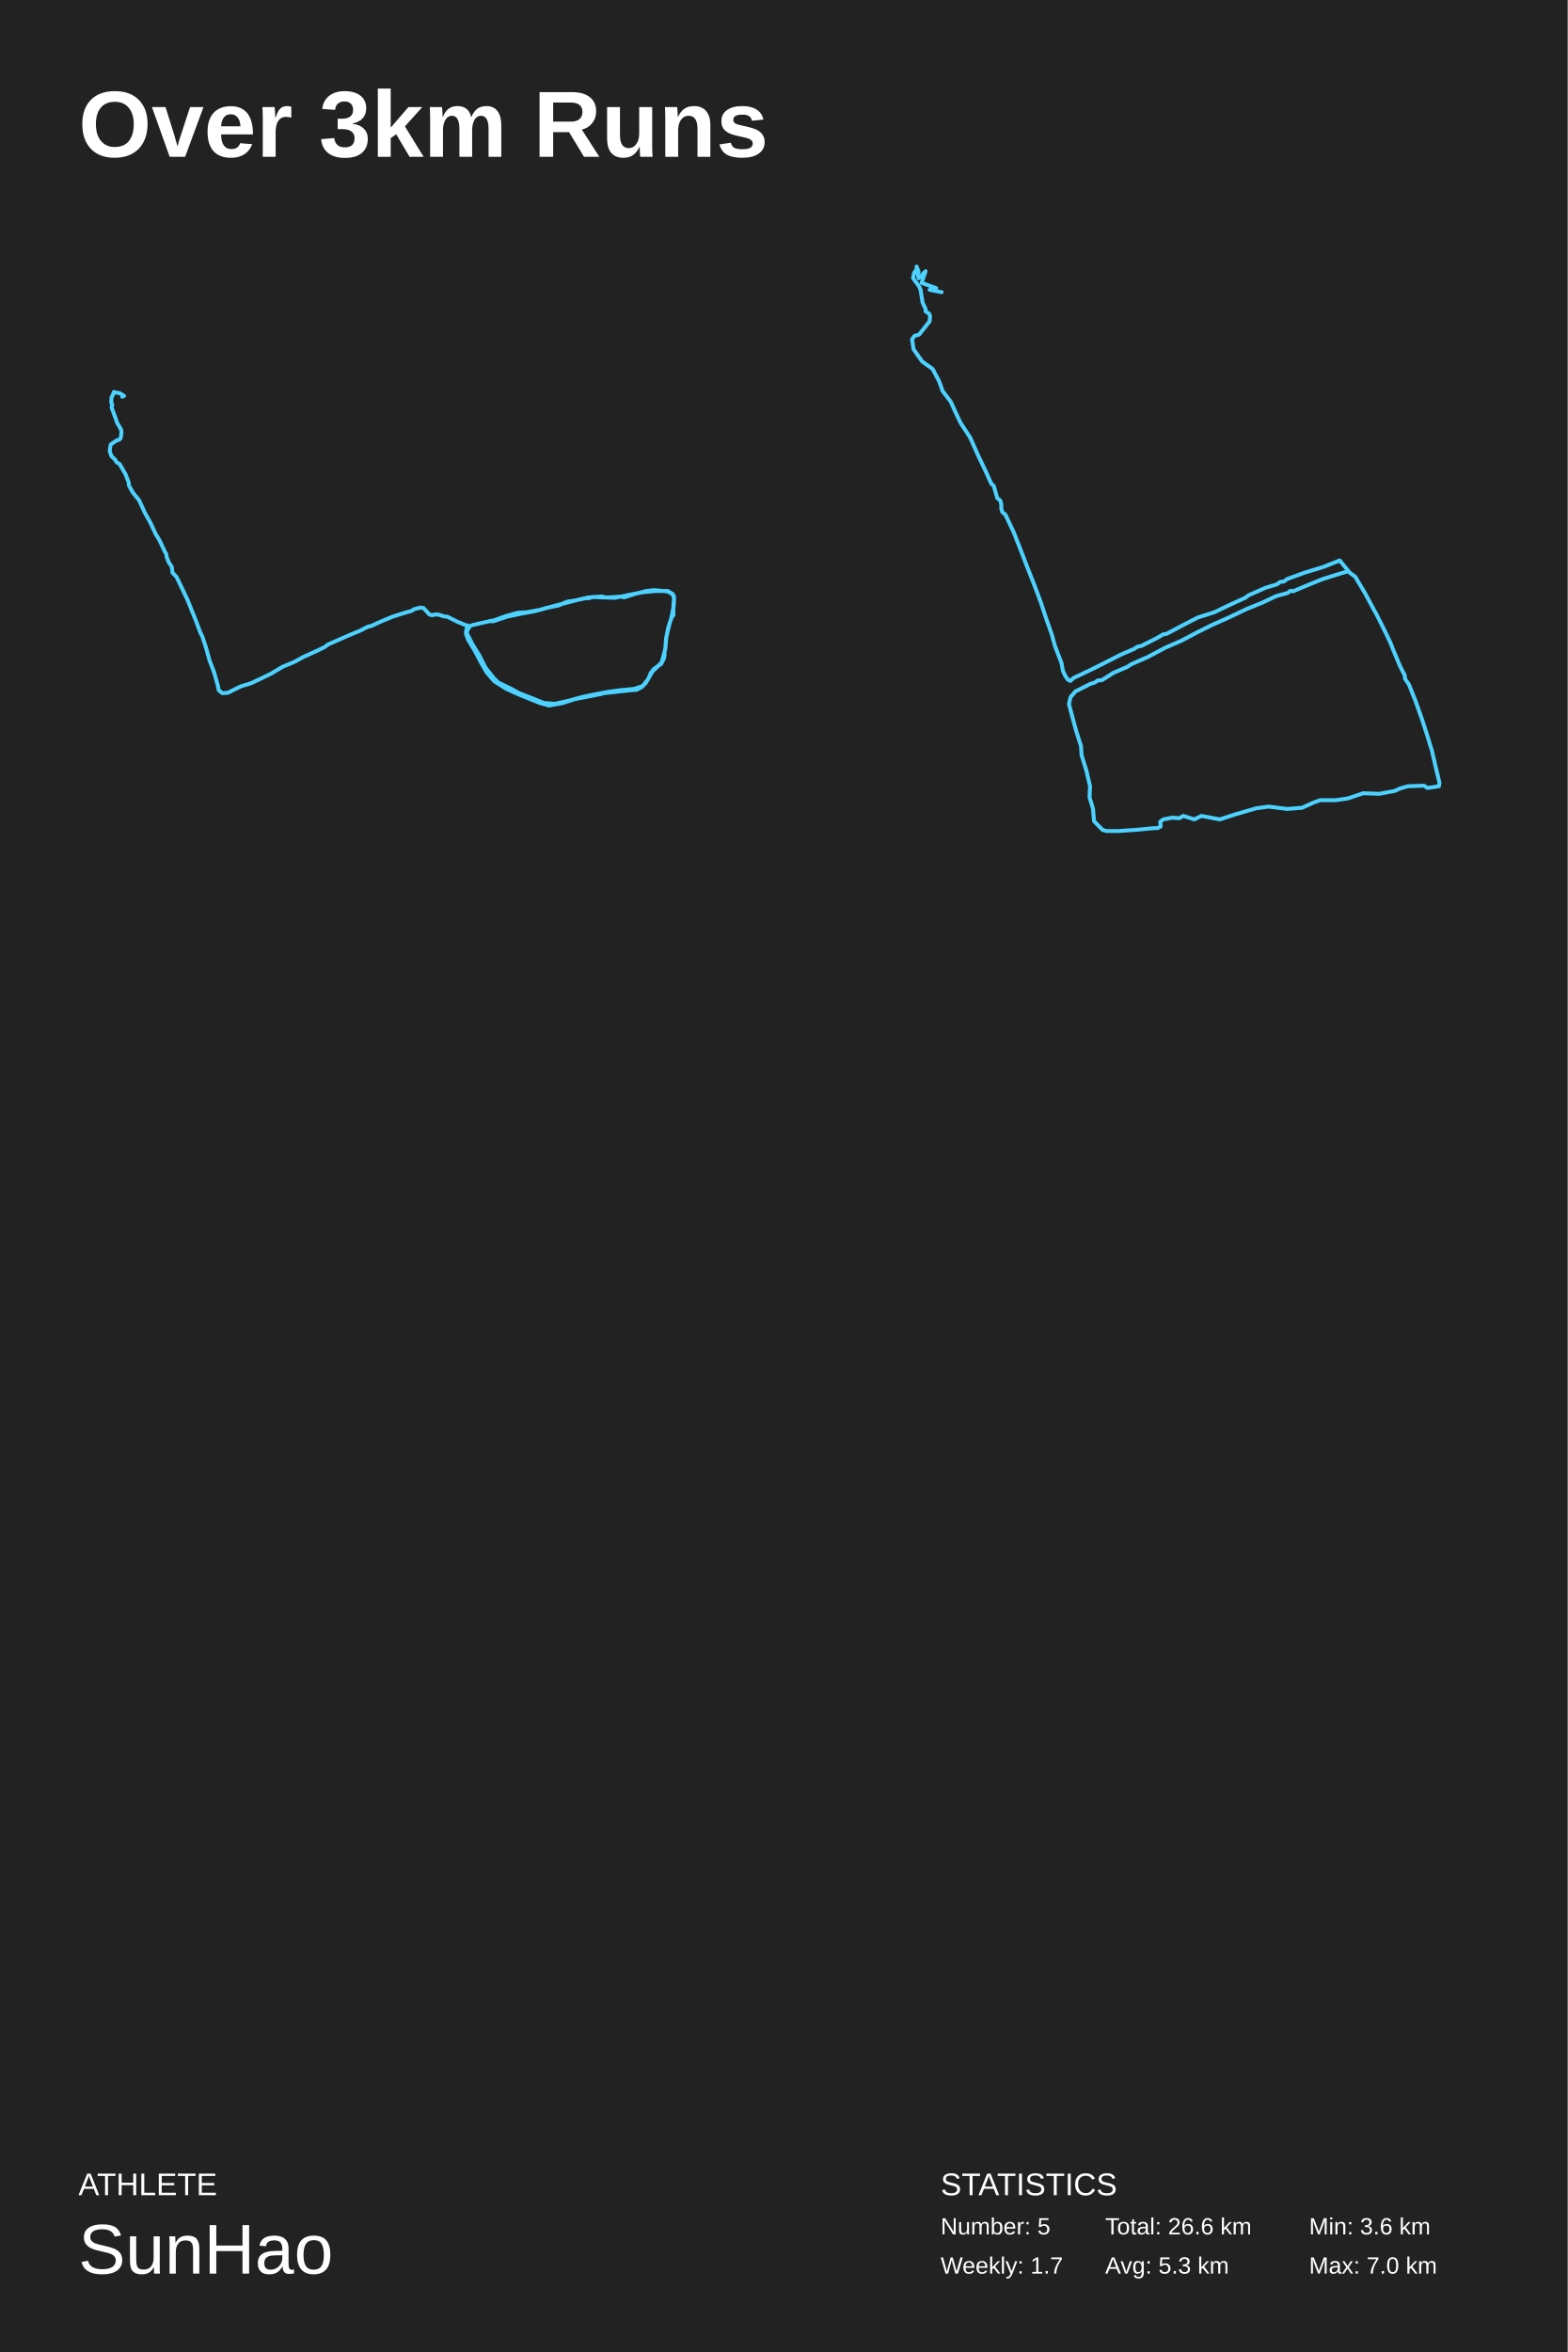
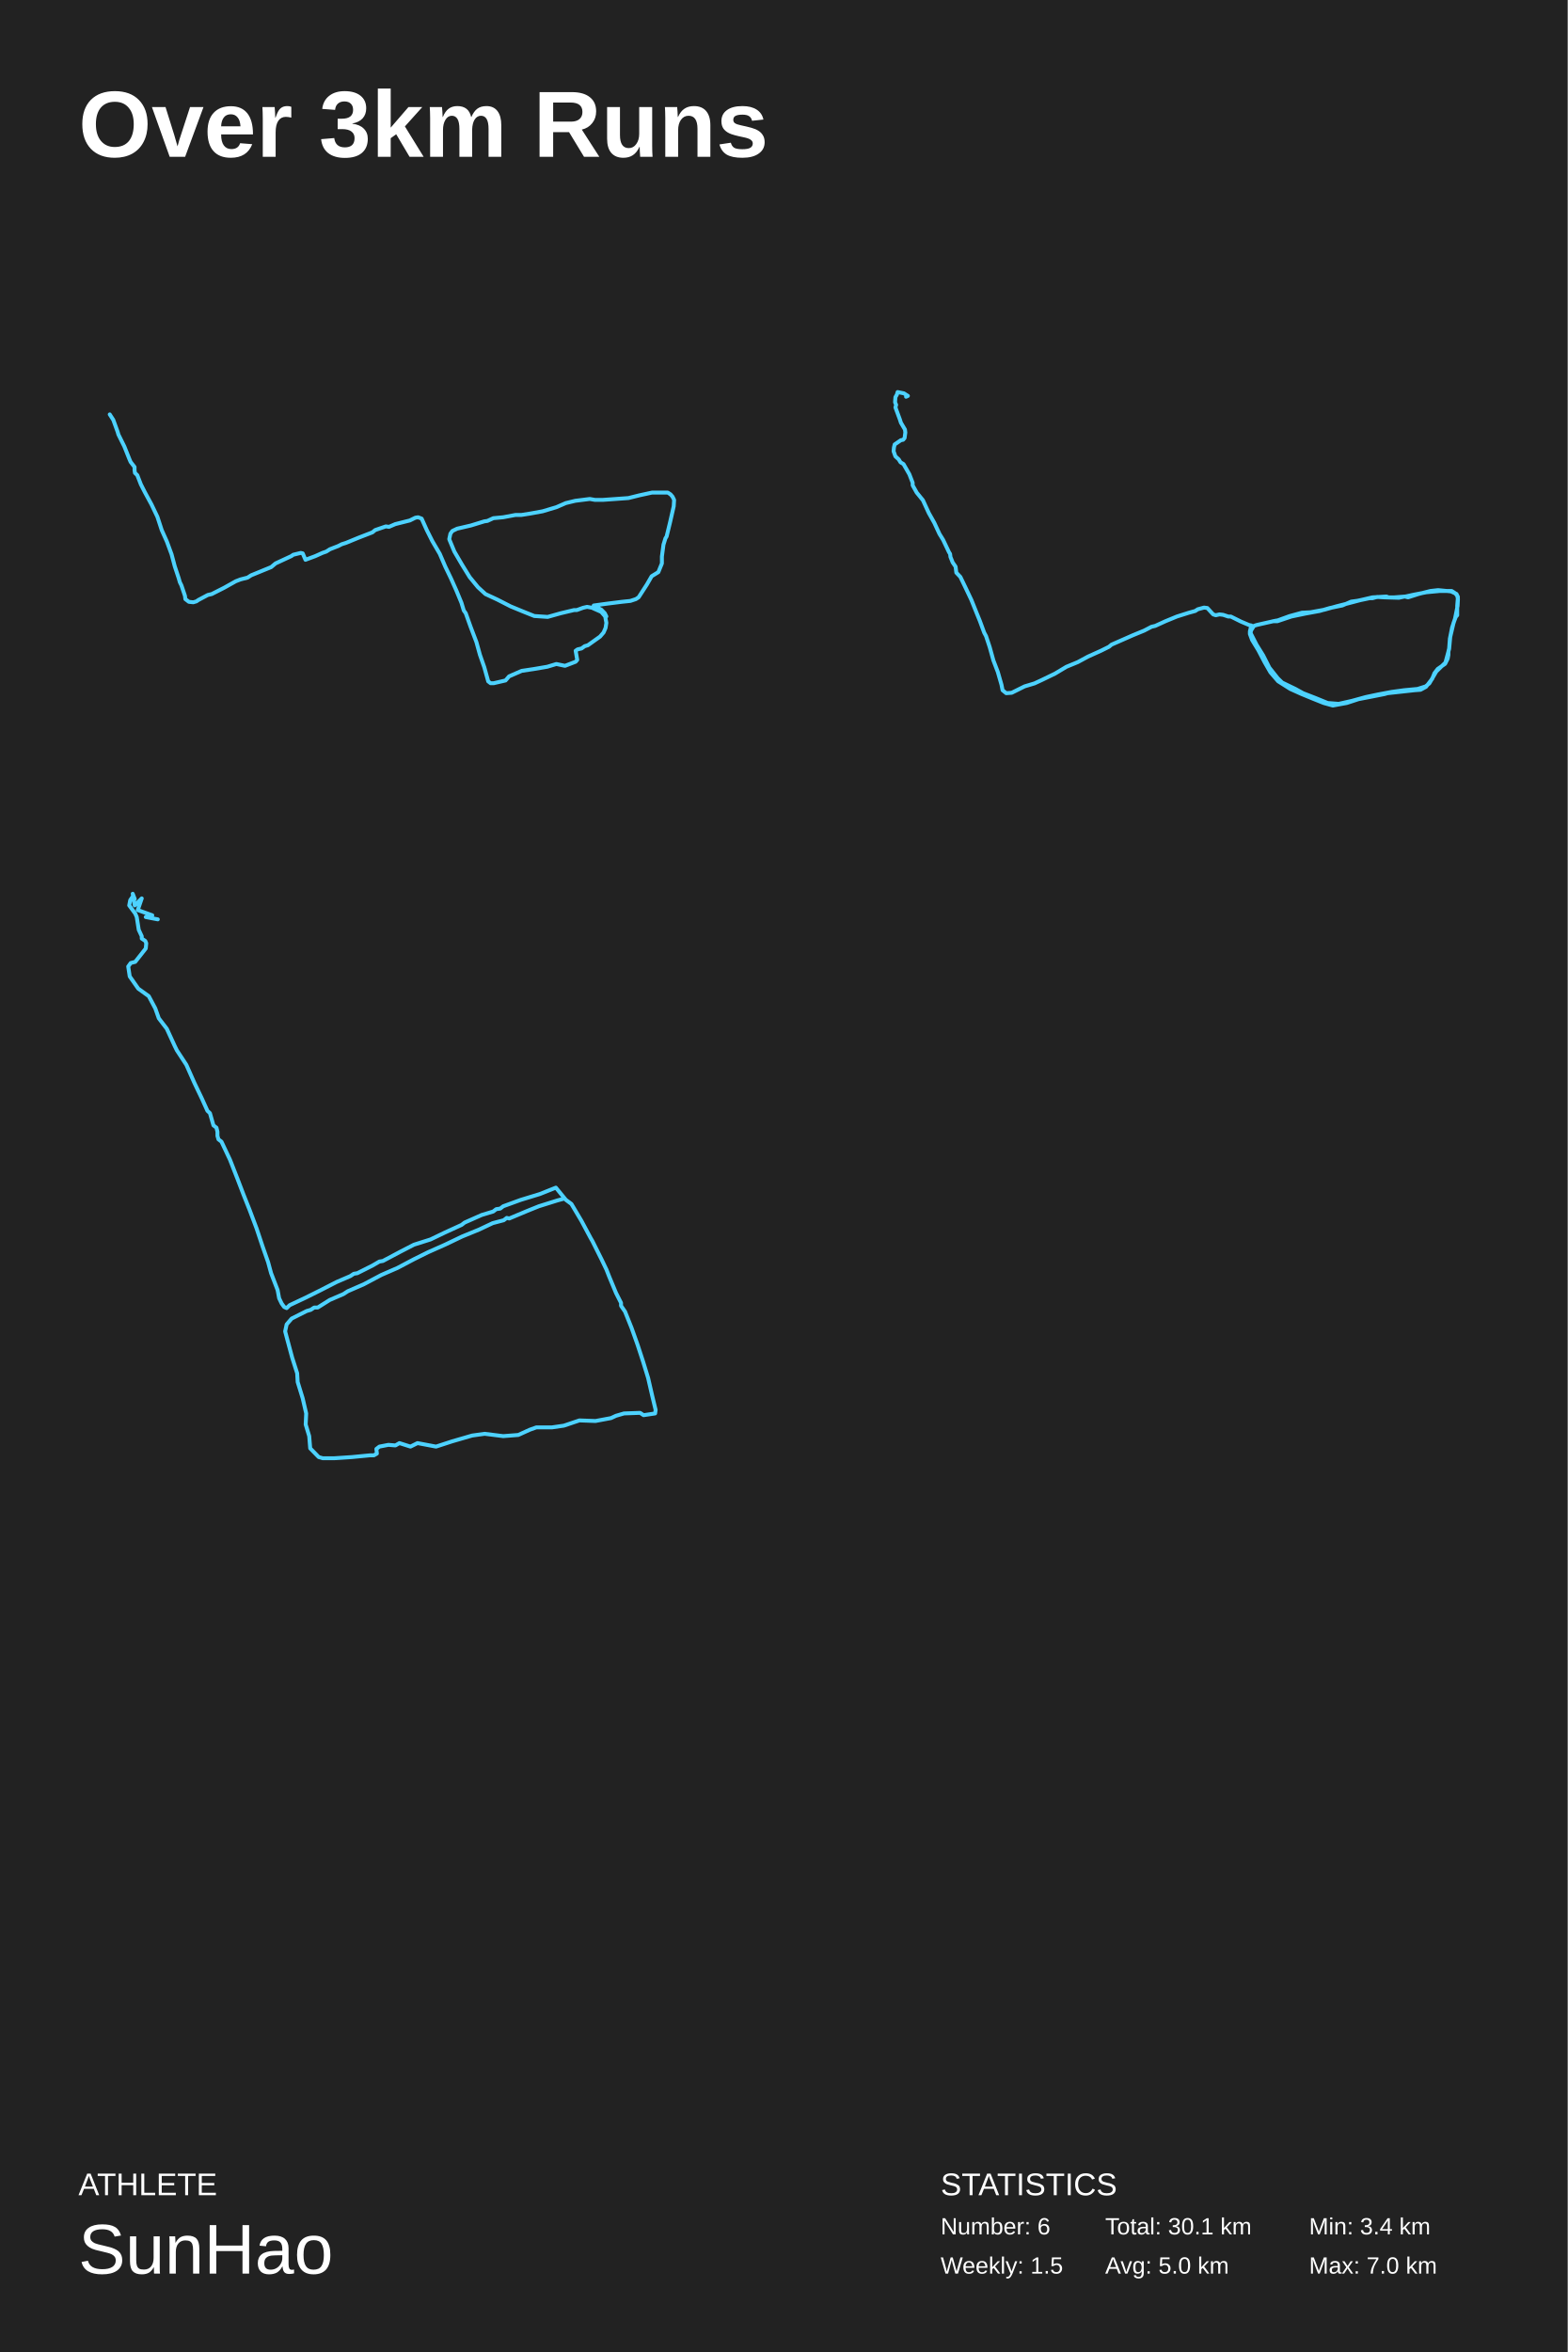
<svg xmlns="http://www.w3.org/2000/svg" baseProfile="full" height="300mm" version="1.1" viewBox="0,0,200,300" width="200mm">
  <defs />
  <rect fill="#222222" height="300" width="200" x="0" y="0" />
  <text fill="#FFFFFF" style="font-size:12px; font-family:Arial; font-weight:bold;" x="10" y="20">Over 3km Runs</text>
  <text fill="#FFFFFF" style="font-size:4px; font-family:Arial" x="10" y="280">ATHLETE</text>
  <text fill="#FFFFFF" style="font-size:9px; font-family:Arial" x="10" y="290">SunHao</text>
  <text fill="#FFFFFF" style="font-size:4px; font-family:Arial" x="120" y="280">STATISTICS</text>
-   <text fill="#FFFFFF" style="font-size:3px; font-family:Arial" x="120" y="285">Number: 5</text>
-   <text fill="#FFFFFF" style="font-size:3px; font-family:Arial" x="120" y="290">Weekly: 1.7</text>
-   <text fill="#FFFFFF" style="font-size:3px; font-family:Arial" x="141" y="285">Total: 26.6 km</text>
-   <text fill="#FFFFFF" style="font-size:3px; font-family:Arial" x="141" y="290">Avg: 5.3 km</text>
-   <text fill="#FFFFFF" style="font-size:3px; font-family:Arial" x="167" y="285">Min: 3.6 km</text>
+   <text fill="#FFFFFF" style="font-size:3px; font-family:Arial" x="120" y="285">Number: 6</text>
+   <text fill="#FFFFFF" style="font-size:3px; font-family:Arial" x="120" y="290">Weekly: 1.5</text>
+   <text fill="#FFFFFF" style="font-size:3px; font-family:Arial" x="141" y="285">Total: 30.1 km</text>
+   <text fill="#FFFFFF" style="font-size:3px; font-family:Arial" x="141" y="290">Avg: 5.0 km</text>
+   <text fill="#FFFFFF" style="font-size:3px; font-family:Arial" x="167" y="285">Min: 3.4 km</text>
  <text fill="#FFFFFF" style="font-size:3px; font-family:Arial" x="167" y="290">Max: 7.0 km</text>
-   <polyline fill="none" points="15.592,50.604 15.826,50.496 15.311,50.17 14.515,50.007 14.421,50.333 14.234,50.659 14.187,51.311 14.328,51.637 14.234,51.963 14.796,53.484 14.936,53.918 15.451,54.788 15.498,55.168 15.404,55.874 15.217,56.092 14.936,56.146 14.14,56.689 14.047,57.07 14.0,57.559 14.234,58.211 14.655,58.591 14.889,58.971 15.264,59.189 16.013,60.493 16.434,61.579 16.434,61.905 16.949,62.829 17.745,63.807 18.494,65.437 19.196,66.686 19.852,68.099 20.32,68.859 21.069,70.435 21.209,70.652 21.256,71.033 21.537,71.739 21.912,72.282 22.005,73.043 22.52,73.586 23.176,74.944 23.925,76.52 24.58,78.15 25.001,79.182 25.563,80.703 25.797,81.138 26.265,82.55 26.733,84.235 27.295,85.702 27.763,87.331 27.904,88.038 28.372,88.418 29.074,88.364 30.713,87.549 31.977,87.168 32.913,86.734 34.598,85.919 36.049,85.05 37.501,84.452 38.811,83.746 40.497,82.985 41.48,82.496 41.808,82.224 43.165,81.627 44.523,81.029 45.974,80.432 46.91,79.943 47.378,79.834 48.689,79.236 50.14,78.639 51.685,78.15 52.481,77.932 52.809,77.715 53.605,77.498 54.026,77.552 54.775,78.367 55.103,78.476 55.571,78.367 56.039,78.421 56.694,78.639 57.022,78.639 58.333,79.291 59.363,79.725 59.644,79.78 59.456,80.54 59.456,80.866 59.737,81.627 60.533,82.931 61.329,84.452 62.078,85.756 63.061,86.897 64.606,87.875 66.057,88.527 67.508,89.124 68.866,89.667 70.036,89.993 71.815,89.667 73.313,89.179 74.999,88.853 76.637,88.527 77.012,88.418 78.51,88.255 80.476,88.038 81.225,87.983 81.927,87.603 82.723,86.571 83.004,85.864 83.425,85.321 84.362,84.669 84.689,84.017 84.783,83.528 84.783,83.094 84.876,82.713 84.97,81.464 85.251,80.051 85.625,78.91 85.953,77.281 86.0,76.411 85.906,75.977 85.625,75.651 85.204,75.379 83.706,75.379 81.974,75.542 80.289,75.868 79.306,76.085 77.854,76.194 77.152,76.194 76.871,76.085 75.092,76.194 73.454,76.574 72.003,76.955 70.505,77.335 68.96,77.77 67.181,78.095 66.104,78.15 64.512,78.584 63.014,79.128 62.687,79.182 61.001,79.562 60.299,79.725 59.971,79.834 59.597,80.432 59.55,80.758 60.299,82.224 61.142,83.583 61.938,85.158 63.014,86.516 63.576,87.06 65.261,87.875 66.244,88.418 67.789,89.016 69.381,89.667 70.785,89.776 72.471,89.396 74.25,88.907 75.795,88.581 77.527,88.255 79.118,88.038 80.85,87.875 81.88,87.549 82.349,87.168 83.238,85.647 84.408,84.506 84.876,82.768 85.017,81.247 85.438,79.454 85.719,78.693 85.906,78.476 85.906,77.281 86.0,76.14 85.813,75.759 85.111,75.433 83.472,75.27 82.489,75.379 80.991,75.759 79.633,76.194 79.212,76.085 78.463,76.248 76.59,76.194 75.701,76.14 75.092,76.303 74.718,76.303 73.173,76.629 72.377,76.737 71.254,77.226 69.662,77.552 68.351,77.932 66.572,78.258 64.746,78.639 62.967,79.236 62.406,79.236" stroke="#4dd2ff" stroke-linecap="round" stroke-linejoin="round" stroke-width="0.5" />
-   <polyline fill="none" points="120.131,37.266 118.596,36.969 119.428,36.747 117.573,36.078 118.084,34.594 117.189,35.485 116.933,34.0 117.189,34.668 116.869,34.445 116.613,34.817 116.485,35.485 117.253,36.524 117.445,36.969 117.701,38.602 118.084,39.419 118.084,39.716 118.532,40.013 118.66,40.31 118.596,40.978 117.253,42.685 116.677,42.833 116.357,43.279 116.549,44.541 117.637,46.099 118.98,47.064 119.811,48.623 120.259,49.885 121.282,51.221 122.306,53.448 122.562,53.968 123.777,55.823 124.8,58.125 125.759,60.129 126.463,61.687 126.783,61.984 127.231,63.543 127.614,63.84 127.742,64.36 127.742,64.879 127.87,65.325 128.254,65.622 129.341,67.923 130.301,70.372 131.068,72.376 131.836,74.306 132.731,76.681 133.499,78.982 134.202,80.986 134.586,82.397 135.417,84.549 135.609,85.588 135.929,86.256 136.249,86.702 136.569,86.85 136.952,86.479 138.999,85.514 140.79,84.623 142.964,83.51 144.691,82.768 145.139,82.471 145.587,82.397 147.506,81.432 148.401,80.912 148.849,80.838 151.087,79.65 152.814,78.76 154.925,78.092 156.78,77.201 158.89,76.236 159.274,75.939 161.449,74.974 162.92,74.529 163.304,74.232 163.815,74.158 164.199,73.861 166.438,73.044 168.868,72.302 170.915,71.485 172.194,73.044 172.897,73.564 174.177,75.716 175.328,77.869 175.584,78.314 176.735,80.615 177.375,81.951 177.694,82.768 178.59,84.92 179.229,86.182 179.229,86.553 179.741,87.296 180.572,89.374 181.34,91.526 182.044,93.679 182.683,95.757 183.195,97.984 183.643,99.839 183.579,100.285 182.108,100.507 181.66,100.211 179.613,100.285 178.59,100.582 177.95,100.879 175.967,101.25 173.921,101.175 171.938,101.843 170.403,102.066 168.42,102.066 167.589,102.363 166.118,103.031 164.199,103.18 161.832,102.883 160.233,103.105 157.675,103.848 155.628,104.516 153.262,104.07 152.366,104.516 150.959,104.07 150.448,104.367 149.552,104.293 148.401,104.516 148.017,104.812 148.081,105.406 147.697,105.629 147.186,105.629 144.883,105.852 142.645,106.0 141.174,106.0 140.662,105.852 139.575,104.738 139.447,103.18 138.999,101.695 139.063,100.285 138.615,98.355 137.976,96.277 137.912,95.163 137.272,93.159 136.633,90.784 136.377,89.819 136.569,88.928 137.208,88.186 139.127,87.221 139.639,87.073 140.086,86.776 140.534,86.776 142.069,85.811 143.796,85.069 144.372,84.698 146.418,83.807 148.657,82.619 150.704,81.729 152.814,80.615 154.605,79.725 156.78,78.76 158.954,77.72 161.129,76.83 162.856,76.013 164.263,75.642 164.647,75.345 164.966,75.419 167.269,74.454 168.74,73.861 171.107,73.118 171.938,72.896 171.938,72.896" stroke="#4dd2ff" stroke-linecap="round" stroke-linejoin="round" stroke-width="0.5" />
+   <polyline fill="none" points="14.0,52.857 14.452,53.557 15.005,55.073 15.105,55.423 15.859,56.939 16.512,58.571 16.663,58.921 17.165,59.563 17.165,59.971 17.216,60.321 17.517,60.612 17.969,61.779 18.472,62.77 19.326,64.344 20.08,65.919 20.632,67.61 21.285,69.067 21.888,70.7 22.29,72.216 22.793,73.732 22.943,74.257 23.144,74.665 23.597,76.006 23.647,76.414 24.099,76.764 24.652,76.822 25.054,76.706 25.305,76.531 26.511,75.889 27.013,75.773 28.621,74.957 30.078,74.14 30.681,73.907 31.585,73.674 32.038,73.382 33.746,72.682 34.6,72.333 35.153,71.866 36.911,71.05 37.163,70.933 37.414,70.758 38.368,70.525 38.62,70.583 38.971,71.4 40.227,70.933 41.132,70.525 41.634,70.35 42.087,70.059 43.142,69.65 43.594,69.417 44.147,69.242 45.704,68.601 47.513,67.901 47.865,67.61 49.221,67.143 49.623,67.201 50.427,66.852 52.286,66.385 52.99,66.035 53.341,65.977 53.793,66.152 54.447,67.61 55.15,69.009 56.105,70.642 56.808,72.274 57.512,73.732 58.215,75.306 58.868,76.881 59.17,77.872 59.421,78.222 60.024,79.913 60.777,81.895 61.23,83.528 61.782,85.102 62.285,86.91 62.586,87.143 62.988,87.143 64.495,86.793 64.948,86.268 66.555,85.569 68.113,85.335 69.821,85.044 70.977,84.694 72.082,84.927 73.439,84.403 73.64,84.169 73.439,83.003 73.69,82.828 74.193,82.712 74.595,82.42 74.997,82.303 76.554,81.196 77.006,80.671 77.258,80.088 77.358,79.446 77.207,78.63 76.705,78.047 75.65,77.58 75.75,77.231 77.458,76.997 79.318,76.764 80.423,76.648 81.126,76.414 81.478,76.181 82.533,74.548 83.136,73.499 83.99,72.974 84.442,71.866 84.442,70.992 84.643,69.475 84.895,68.659 85.045,68.426 85.498,66.56 85.95,64.577 86.0,63.761 85.799,63.353 85.548,63.061 85.196,62.828 83.186,62.828 81.579,63.178 80.172,63.528 78.564,63.644 76.906,63.761 75.901,63.761 75.248,63.644 73.389,63.878 72.183,64.169 70.977,64.694 69.218,65.219 67.611,65.51 66.505,65.685 65.752,65.685 64.194,65.977 62.938,66.094 62.184,66.443 61.782,66.502 60.074,67.026 58.315,67.435 57.712,67.726 57.461,68.076 57.311,68.776 57.964,70.35 58.918,71.983 59.923,73.615 60.978,74.898 61.933,75.773 63.44,76.473 65.149,77.347 66.706,77.989 68.163,78.572 69.872,78.688 71.53,78.222 73.238,77.814 73.59,77.814 74.394,77.522 74.896,77.406 76.554,77.697 76.253,77.464 76.454,77.639 76.705,77.755 77.157,78.222 77.358,78.63 77.358,78.63" stroke="#4dd2ff" stroke-linecap="round" stroke-linejoin="round" stroke-width="0.5" />
+   <polyline fill="none" points="115.592,50.604 115.826,50.496 115.311,50.17 114.515,50.007 114.421,50.333 114.234,50.659 114.187,51.311 114.328,51.637 114.234,51.963 114.796,53.484 114.936,53.918 115.451,54.788 115.498,55.168 115.404,55.874 115.217,56.092 114.936,56.146 114.14,56.689 114.047,57.07 114.0,57.559 114.234,58.211 114.655,58.591 114.889,58.971 115.264,59.189 116.013,60.493 116.434,61.579 116.434,61.905 116.949,62.829 117.745,63.807 118.494,65.437 119.196,66.686 119.852,68.099 120.32,68.859 121.069,70.435 121.209,70.652 121.256,71.033 121.537,71.739 121.912,72.282 122.005,73.043 122.52,73.586 123.176,74.944 123.925,76.52 124.58,78.15 125.001,79.182 125.563,80.703 125.797,81.138 126.265,82.55 126.733,84.235 127.295,85.702 127.763,87.331 127.904,88.038 128.372,88.418 129.074,88.364 130.713,87.549 131.977,87.168 132.913,86.734 134.598,85.919 136.049,85.05 137.501,84.452 138.811,83.746 140.497,82.985 141.48,82.496 141.808,82.224 143.165,81.627 144.523,81.029 145.974,80.432 146.91,79.943 147.378,79.834 148.689,79.236 150.14,78.639 151.685,78.15 152.481,77.932 152.809,77.715 153.605,77.498 154.026,77.552 154.775,78.367 155.103,78.476 155.571,78.367 156.039,78.421 156.694,78.639 157.022,78.639 158.333,79.291 159.363,79.725 159.644,79.78 159.456,80.54 159.456,80.866 159.737,81.627 160.533,82.931 161.329,84.452 162.078,85.756 163.061,86.897 164.606,87.875 166.057,88.527 167.508,89.124 168.866,89.667 170.036,89.993 171.815,89.667 173.313,89.179 174.999,88.853 176.637,88.527 177.012,88.418 178.51,88.255 180.476,88.038 181.225,87.983 181.927,87.603 182.723,86.571 183.004,85.864 183.425,85.321 184.362,84.669 184.689,84.017 184.783,83.528 184.783,83.094 184.876,82.713 184.97,81.464 185.251,80.051 185.625,78.91 185.953,77.281 186.0,76.411 185.906,75.977 185.625,75.651 185.204,75.379 183.706,75.379 181.974,75.542 180.289,75.868 179.306,76.085 177.854,76.194 177.152,76.194 176.871,76.085 175.092,76.194 173.454,76.574 172.003,76.955 170.505,77.335 168.96,77.77 167.181,78.095 166.104,78.15 164.512,78.584 163.014,79.128 162.687,79.182 161.001,79.562 160.299,79.725 159.971,79.834 159.597,80.432 159.55,80.758 160.299,82.224 161.142,83.583 161.938,85.158 163.014,86.516 163.576,87.06 165.261,87.875 166.244,88.418 167.789,89.016 169.381,89.667 170.785,89.776 172.471,89.396 174.25,88.907 175.795,88.581 177.527,88.255 179.118,88.038 180.85,87.875 181.88,87.549 182.349,87.168 183.238,85.647 184.408,84.506 184.876,82.768 185.017,81.247 185.438,79.454 185.719,78.693 185.906,78.476 185.906,77.281 186.0,76.14 185.813,75.759 185.111,75.433 183.472,75.27 182.489,75.379 180.991,75.759 179.633,76.194 179.212,76.085 178.463,76.248 176.59,76.194 175.701,76.14 175.092,76.303 174.718,76.303 173.173,76.629 172.377,76.737 171.254,77.226 169.662,77.552 168.351,77.932 166.572,78.258 164.746,78.639 162.967,79.236 162.406,79.236" stroke="#4dd2ff" stroke-linecap="round" stroke-linejoin="round" stroke-width="0.5" />
+   <polyline fill="none" points="20.131,117.266 18.596,116.969 19.428,116.747 17.573,116.078 18.084,114.594 17.189,115.485 16.933,114.0 17.189,114.668 16.869,114.445 16.613,114.817 16.485,115.485 17.253,116.524 17.445,116.969 17.701,118.602 18.084,119.419 18.084,119.716 18.532,120.013 18.66,120.31 18.596,120.978 17.253,122.685 16.677,122.833 16.357,123.279 16.549,124.541 17.637,126.099 18.98,127.064 19.811,128.623 20.259,129.885 21.282,131.221 22.306,133.448 22.562,133.968 23.777,135.823 24.8,138.125 25.759,140.129 26.463,141.687 26.783,141.984 27.231,143.543 27.614,143.84 27.742,144.36 27.742,144.879 27.87,145.325 28.254,145.622 29.341,147.923 30.301,150.372 31.068,152.376 31.836,154.306 32.731,156.681 33.499,158.982 34.202,160.986 34.586,162.397 35.417,164.549 35.609,165.588 35.929,166.256 36.249,166.702 36.569,166.85 36.952,166.479 38.999,165.514 40.79,164.623 42.964,163.51 44.691,162.768 45.139,162.471 45.587,162.397 47.506,161.432 48.401,160.912 48.849,160.838 51.087,159.65 52.814,158.76 54.925,158.092 56.78,157.201 58.89,156.236 59.274,155.939 61.449,154.974 62.92,154.529 63.304,154.232 63.815,154.158 64.199,153.861 66.438,153.044 68.868,152.302 70.915,151.485 72.194,153.044 72.897,153.564 74.177,155.716 75.328,157.869 75.584,158.314 76.735,160.615 77.375,161.951 77.694,162.768 78.59,164.92 79.229,166.182 79.229,166.553 79.741,167.296 80.572,169.374 81.34,171.526 82.044,173.679 82.683,175.757 83.195,177.984 83.643,179.839 83.579,180.285 82.108,180.507 81.66,180.211 79.613,180.285 78.59,180.582 77.95,180.879 75.967,181.25 73.921,181.175 71.938,181.843 70.403,182.066 68.42,182.066 67.589,182.363 66.118,183.031 64.199,183.18 61.832,182.883 60.233,183.105 57.675,183.848 55.628,184.516 53.262,184.07 52.366,184.516 50.959,184.07 50.448,184.367 49.552,184.293 48.401,184.516 48.017,184.812 48.081,185.406 47.697,185.629 47.186,185.629 44.883,185.852 42.645,186.0 41.174,186.0 40.662,185.852 39.575,184.738 39.447,183.18 38.999,181.695 39.063,180.285 38.615,178.355 37.976,176.277 37.912,175.163 37.272,173.159 36.633,170.784 36.377,169.819 36.569,168.928 37.208,168.186 39.127,167.221 39.639,167.073 40.086,166.776 40.534,166.776 42.069,165.811 43.796,165.069 44.372,164.698 46.418,163.807 48.657,162.619 50.704,161.729 52.814,160.615 54.605,159.725 56.78,158.76 58.954,157.72 61.129,156.83 62.856,156.013 64.263,155.642 64.647,155.345 64.966,155.419 67.269,154.454 68.74,153.861 71.107,153.118 71.938,152.896 71.938,152.896" stroke="#4dd2ff" stroke-linecap="round" stroke-linejoin="round" stroke-width="0.5" />
</svg>
